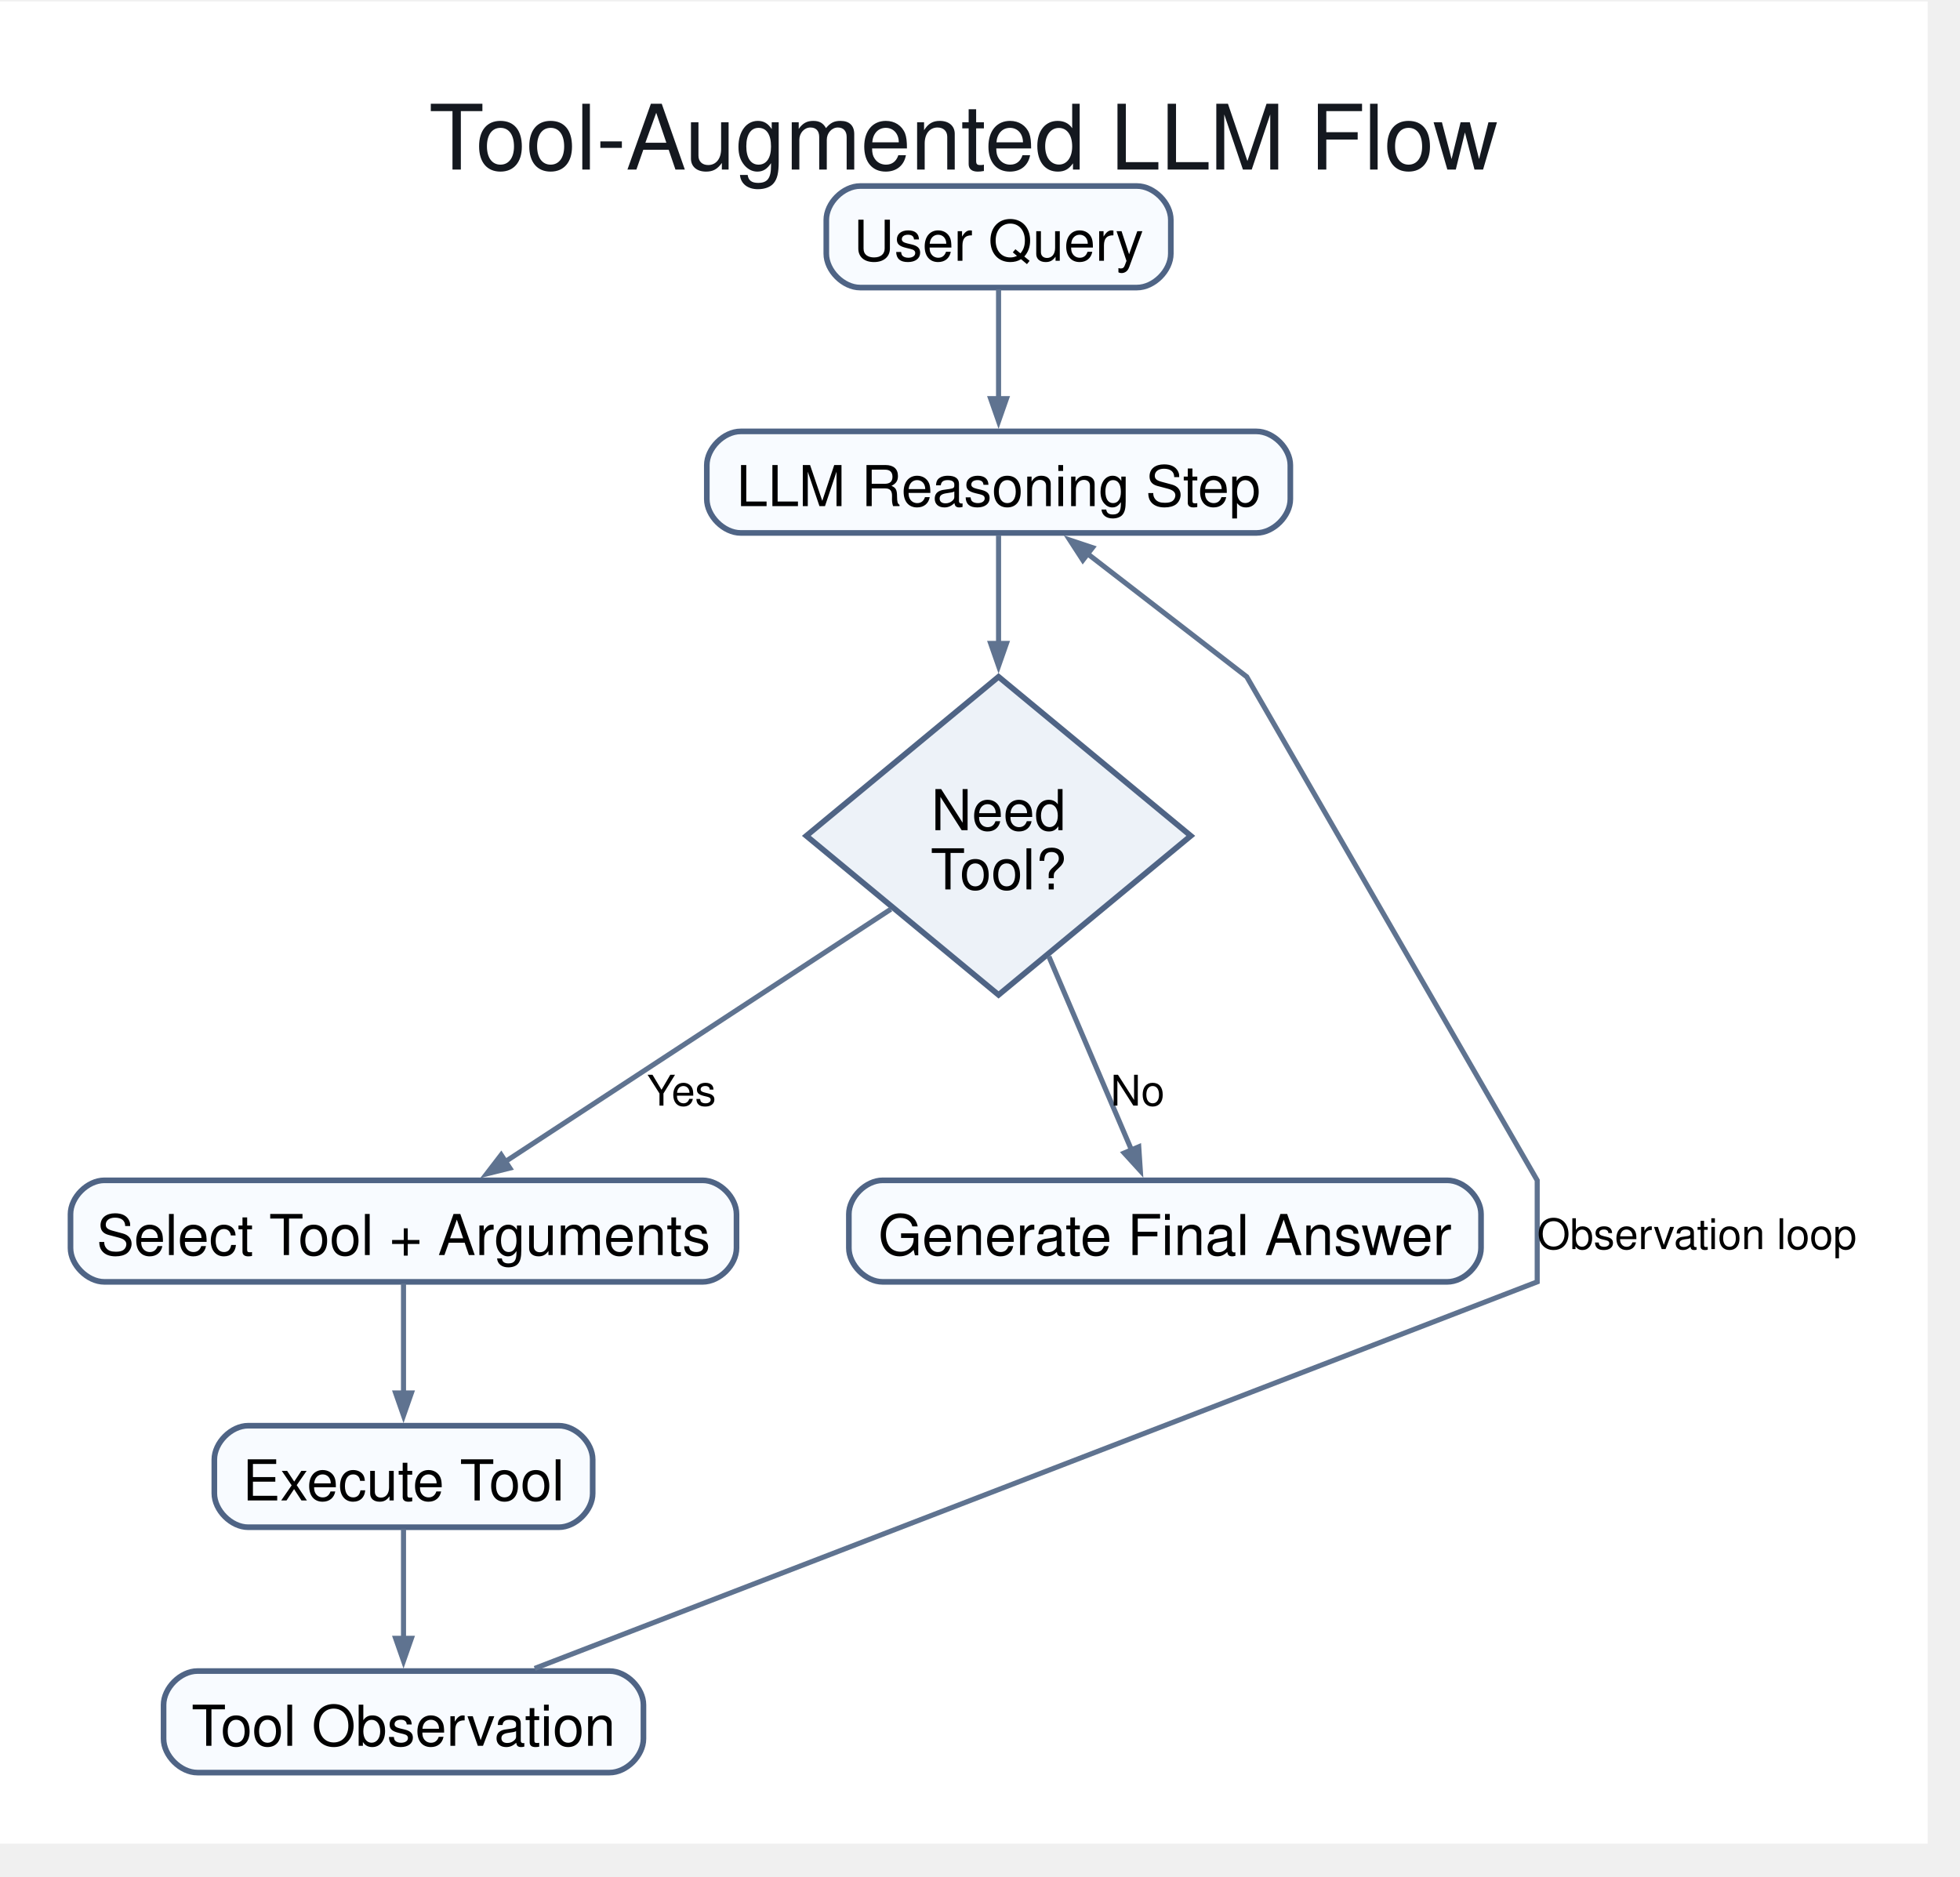
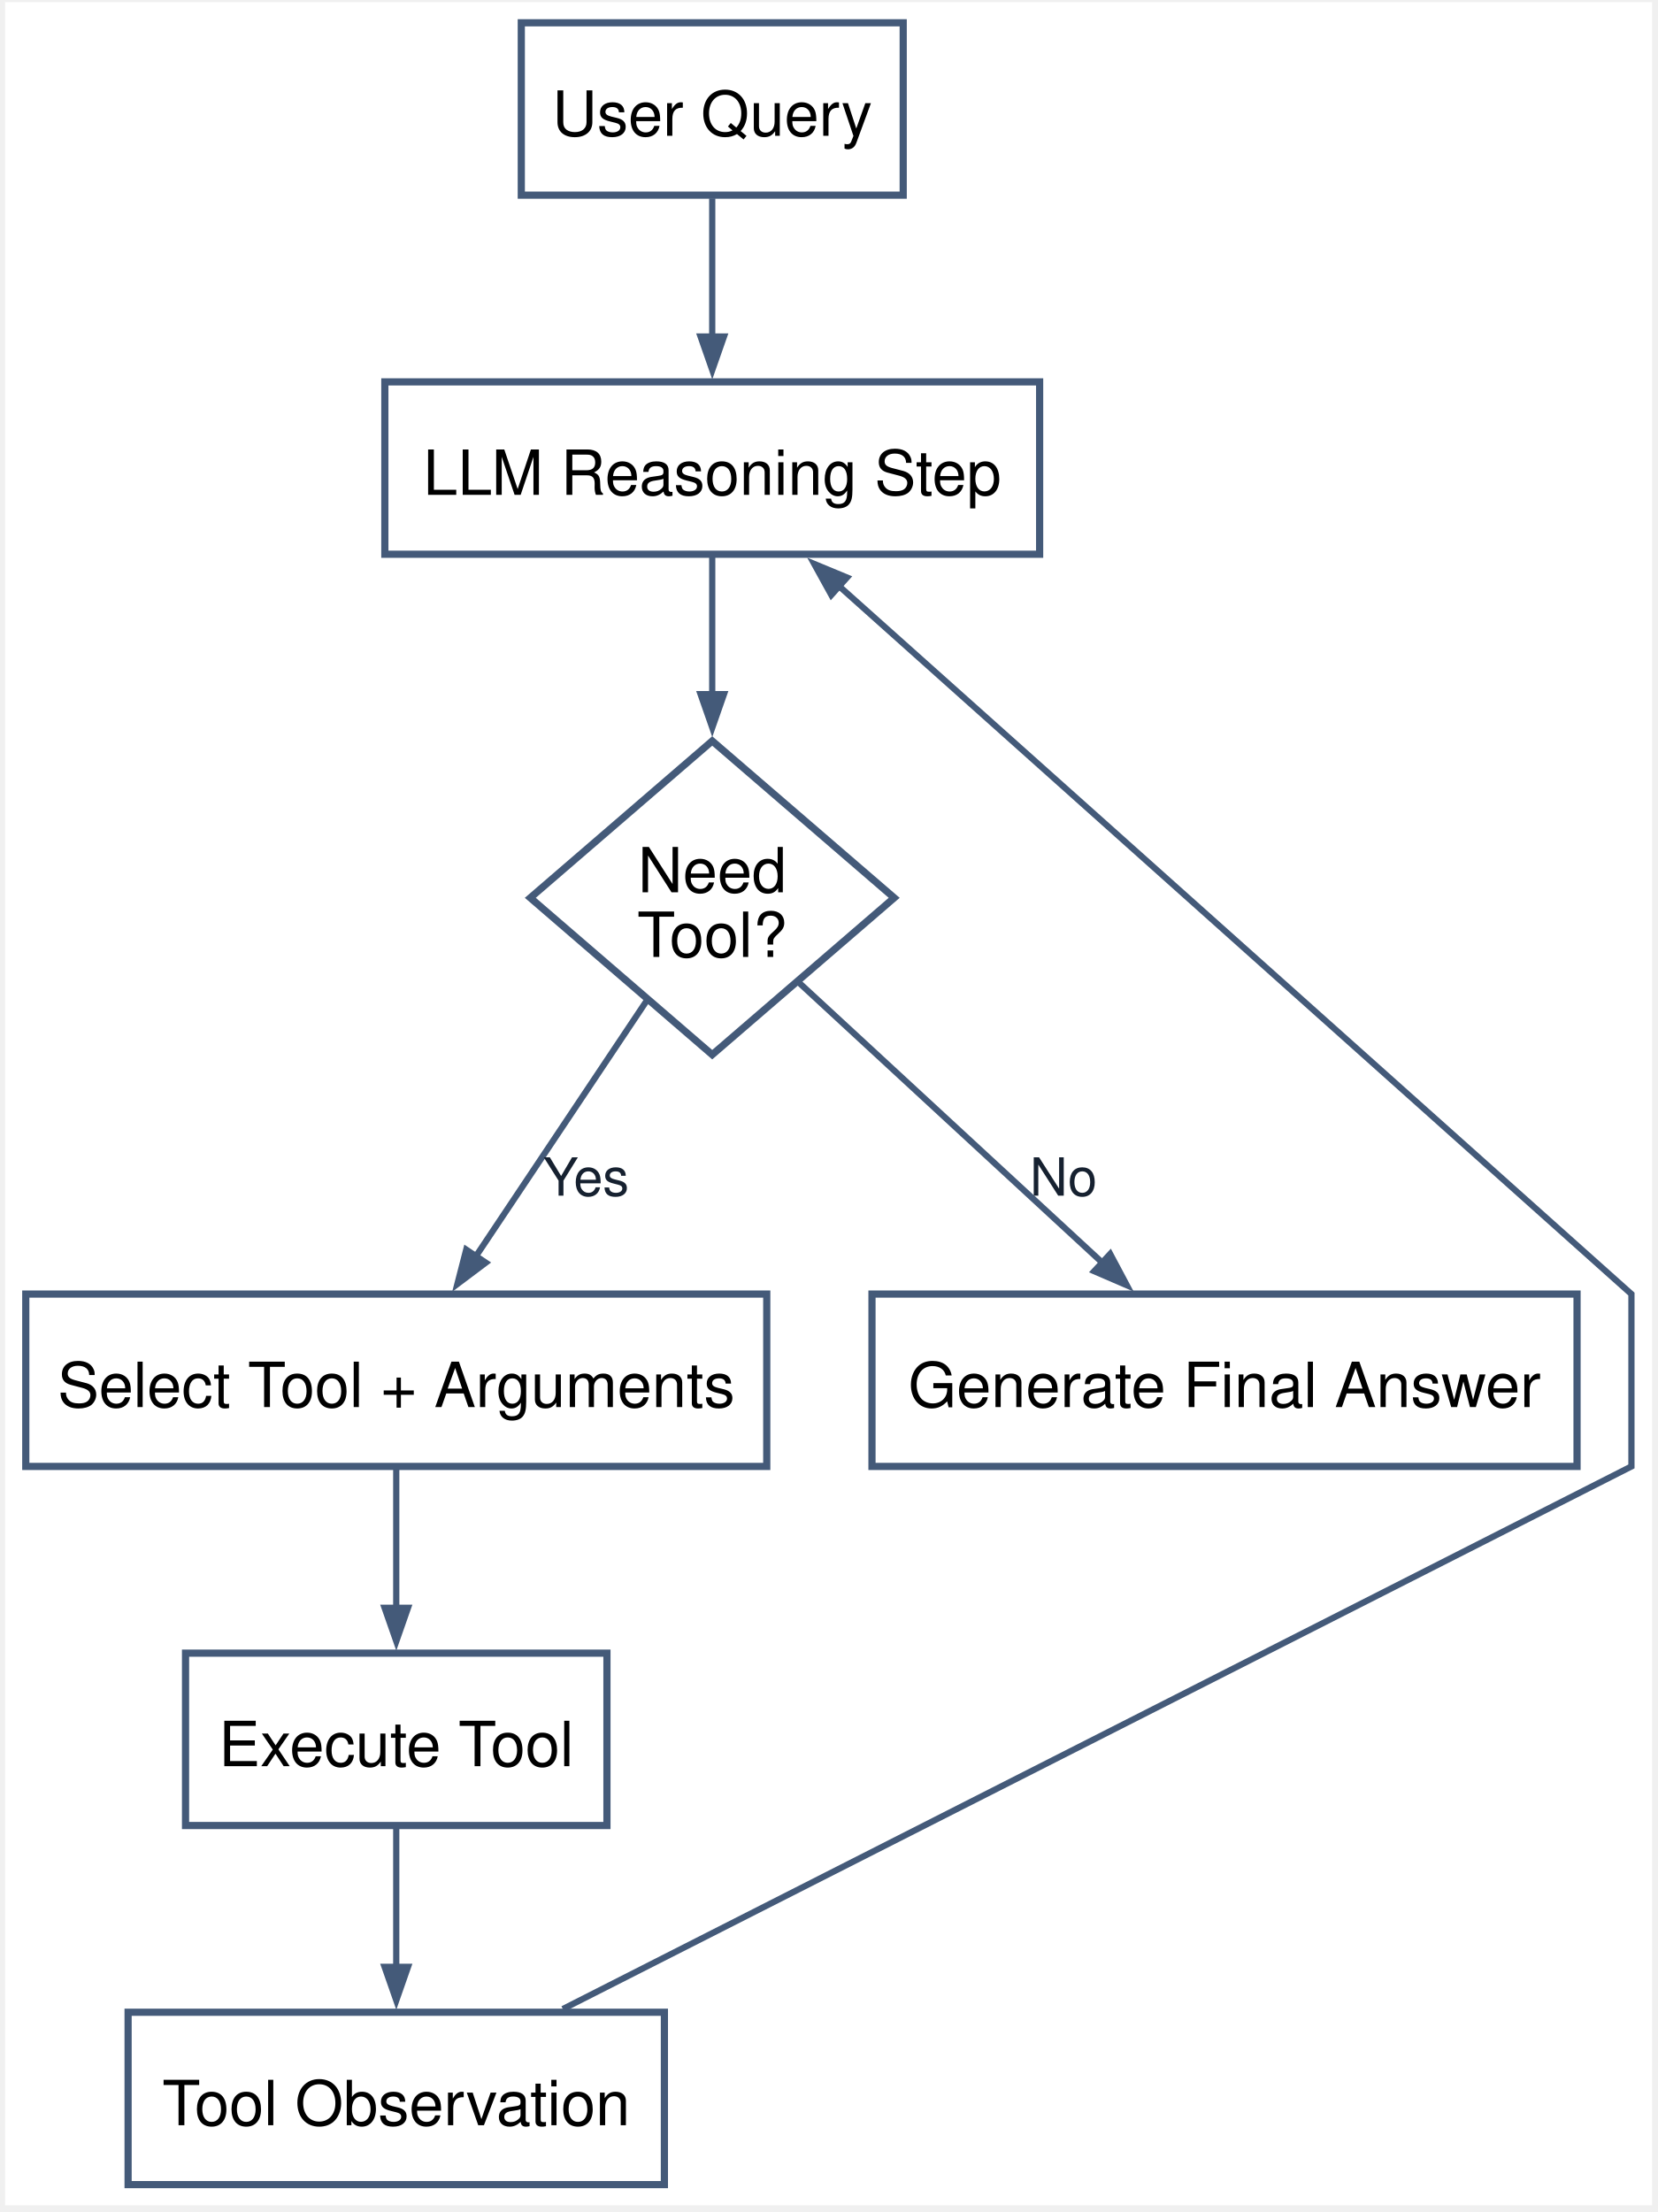
- <svg xmlns="http://www.w3.org/2000/svg" width="705pt" height="675pt" viewBox="11.00 11.00 695.00 664.00">
-   <g id="graph0" class="graph" transform="scale(1 1) rotate(0) translate(36 638.8)">
-     <polygon fill="#ffffff" stroke="none" points="-25.2,25.2 -25.2,-628 658.53,-628 658.53,25.2 -25.2,25.2" />
-     <text xml:space="preserve" text-anchor="middle" x="316.67" y="-568.4" font-family="Helvetica,sans-Serif" font-size="32.00" fill="#14181f">Tool-Augmented LLM Flow</text>
+ <svg xmlns="http://www.w3.org/2000/svg" width="347pt" height="463pt" viewBox="1.00 1.00 345.00 462.00">
+   <g id="graph0" class="graph" transform="scale(1 1) rotate(0) translate(5.76 457.28)">
+     <polygon fill="#ffffff" stroke="none" points="-4.32,4.32 -4.32,-455.84 339.7,-455.84 339.7,4.32 -4.32,4.32" />
    <g id="node1" class="node">
-       <path fill="#f8fbff" stroke="#4f6485" stroke-width="2" d="M378.16,-562.55C378.16,-562.55 280,-562.55 280,-562.55 274,-562.55 268,-556.55 268,-550.55 268,-550.55 268,-538.55 268,-538.55 268,-532.55 274,-526.55 280,-526.55 280,-526.55 378.16,-526.55 378.16,-526.55 384.16,-526.55 390.16,-532.55 390.16,-538.55 390.16,-538.55 390.16,-550.55 390.16,-550.55 390.16,-556.55 384.16,-562.55 378.16,-562.55" />
-       <text xml:space="preserve" text-anchor="middle" x="329.08" y="-536.05" font-family="Helvetica,sans-Serif" font-size="20.00">User Query</text>
+       <polygon fill="#ffffff" stroke="#445a79" stroke-width="1.5" points="183.27,-451.52 103.5,-451.52 103.5,-415.52 183.27,-415.52 183.27,-451.52" />
+       <text xml:space="preserve" text-anchor="middle" x="143.38" y="-427.92" font-family="Helvetica,sans-Serif" font-size="13.00">User Query</text>
    </g>
    <g id="node2" class="node">
-       <path fill="#f8fbff" stroke="#4f6485" stroke-width="2" d="M420.54,-475.55C420.54,-475.55 237.63,-475.55 237.63,-475.55 231.63,-475.55 225.63,-469.55 225.63,-463.55 225.63,-463.55 225.63,-451.55 225.63,-451.55 225.63,-445.55 231.63,-439.55 237.63,-439.55 237.63,-439.55 420.54,-439.55 420.54,-439.55 426.54,-439.55 432.54,-445.55 432.54,-451.55 432.54,-451.55 432.54,-463.55 432.54,-463.55 432.54,-469.55 426.54,-475.55 420.54,-475.55" />
-       <text xml:space="preserve" text-anchor="middle" x="329.08" y="-449.05" font-family="Helvetica,sans-Serif" font-size="20.00">LLM Reasoning Step</text>
+       <polygon fill="#ffffff" stroke="#445a79" stroke-width="1.5" points="211.77,-376.52 75,-376.52 75,-340.52 211.77,-340.52 211.77,-376.52" />
+       <text xml:space="preserve" text-anchor="middle" x="143.38" y="-352.92" font-family="Helvetica,sans-Serif" font-size="13.00">LLM Reasoning Step</text>
    </g>
    <g id="edge1" class="edge">
-       <path fill="none" stroke="#5f7390" stroke-width="1.8" d="M329.08,-525.94C329.08,-514.73 329.08,-499.96 329.08,-487.1" />
-       <polygon fill="#5f7390" stroke="#5f7390" stroke-width="1.8" points="331.88,-487.16 329.08,-479.16 326.28,-487.16 331.88,-487.16" />
+       <path fill="none" stroke="#445a79" stroke-width="1.3" d="M143.38,-414.85C143.38,-406.15 143.38,-395.49 143.38,-385.85" />
+       <polygon fill="#445a79" stroke="#445a79" stroke-width="1.3" points="145.84,-386 143.39,-379 140.94,-386 145.84,-386" />
    </g>
    <g id="node3" class="node">
-       <polygon fill="#edf2f8" stroke="#4f6485" stroke-width="2" points="329.08,-388.55 260.92,-332.15 329.08,-275.75 397.24,-332.15 329.08,-388.55" />
-       <text xml:space="preserve" text-anchor="middle" x="329.08" y="-334.15" font-family="Helvetica,sans-Serif" font-size="20.00">Need</text>
-       <text xml:space="preserve" text-anchor="middle" x="329.08" y="-313.15" font-family="Helvetica,sans-Serif" font-size="20.00">Tool?</text>
+       <polygon fill="#ffffff" stroke="#445a79" stroke-width="1.5" points="143.38,-301.52 105.38,-268.76 143.38,-236 181.39,-268.76 143.38,-301.52" />
+       <text xml:space="preserve" text-anchor="middle" x="143.38" y="-269.91" font-family="Helvetica,sans-Serif" font-size="13.00">Need</text>
+       <text xml:space="preserve" text-anchor="middle" x="143.38" y="-256.41" font-family="Helvetica,sans-Serif" font-size="13.00">Tool?</text>
    </g>
    <g id="edge2" class="edge">
-       <path fill="none" stroke="#5f7390" stroke-width="1.8" d="M329.08,-438.61C329.08,-428.17 329.08,-414.3 329.08,-400.05" />
-       <polygon fill="#5f7390" stroke="#5f7390" stroke-width="1.8" points="331.88,-400.38 329.08,-392.38 326.28,-400.38 331.88,-400.38" />
+       <path fill="none" stroke="#445a79" stroke-width="1.3" d="M143.38,-340.18C143.38,-331.84 143.38,-321.44 143.38,-311.22" />
+       <polygon fill="#445a79" stroke="#445a79" stroke-width="1.3" points="145.84,-311.3 143.39,-304.3 140.94,-311.3 145.84,-311.3" />
    </g>
    <g id="node4" class="node">
-       <path fill="#f8fbff" stroke="#4f6485" stroke-width="2" d="M224.16,-210C224.16,-210 12,-210 12,-210 6,-210 0,-204 0,-198 0,-198 0,-186 0,-186 0,-180 6,-174 12,-174 12,-174 224.16,-174 224.16,-174 230.16,-174 236.16,-180 236.16,-186 236.16,-186 236.16,-198 236.16,-198 236.16,-204 230.16,-210 224.16,-210" />
-       <text xml:space="preserve" text-anchor="middle" x="118.08" y="-183.5" font-family="Helvetica,sans-Serif" font-size="20.00">Select Tool + Arguments</text>
+       <polygon fill="#ffffff" stroke="#445a79" stroke-width="1.5" points="154.77,-186 0,-186 0,-150 154.77,-150 154.77,-186" />
+       <text xml:space="preserve" text-anchor="middle" x="77.38" y="-162.4" font-family="Helvetica,sans-Serif" font-size="13.00">Select Tool + Arguments</text>
    </g>
    <g id="edge3" class="edge">
-       <path fill="none" stroke="#5f7390" stroke-width="1.8" d="M290.87,-306.13C251.95,-280.65 192.06,-241.44 153.99,-216.51" />
-       <polygon fill="#5f7390" stroke="#5f7390" stroke-width="1.8" points="155.78,-214.34 147.56,-212.3 152.72,-219.02 155.78,-214.34" />
-       <text xml:space="preserve" text-anchor="middle" x="216.68" y="-236.5" font-family="Helvetica,sans-Serif" font-size="15.00">Yes</text>
+       <path fill="none" stroke="#445a79" stroke-width="1.3" d="M129.71,-247.3C119.3,-231.72 104.92,-210.21 93.87,-193.67" />
+       <polygon fill="#445a79" stroke="#445a79" stroke-width="1.3" points="96.08,-192.56 90.15,-188.1 92,-195.28 96.08,-192.56" />
+       <text xml:space="preserve" text-anchor="middle" x="117.03" y="-206.55" font-family="Helvetica,sans-Serif" font-size="11.00" fill="#162130">Yes</text>
    </g>
    <g id="node7" class="node">
-       <path fill="#f8fbff" stroke="#4f6485" stroke-width="2" d="M488.16,-210C488.16,-210 288,-210 288,-210 282,-210 276,-204 276,-198 276,-198 276,-186 276,-186 276,-180 282,-174 288,-174 288,-174 488.16,-174 488.16,-174 494.16,-174 500.16,-180 500.16,-186 500.16,-186 500.16,-198 500.16,-198 500.16,-204 494.16,-210 488.16,-210" />
-       <text xml:space="preserve" text-anchor="middle" x="388.08" y="-183.5" font-family="Helvetica,sans-Serif" font-size="20.00">Generate Final Answer</text>
+       <polygon fill="#ffffff" stroke="#445a79" stroke-width="1.5" points="324.02,-186 176.75,-186 176.75,-150 324.02,-150 324.02,-186" />
+       <text xml:space="preserve" text-anchor="middle" x="250.38" y="-162.4" font-family="Helvetica,sans-Serif" font-size="13.00">Generate Final Answer</text>
    </g>
    <g id="edge4" class="edge">
-       <path fill="none" stroke="#5f7390" stroke-width="1.8" d="M346.94,-289.33C356.43,-267.11 367.83,-240.42 376.22,-220.77" />
-       <polygon fill="#5f7390" stroke="#5f7390" stroke-width="1.8" points="378.79,-221.89 379.35,-213.43 373.64,-219.69 378.79,-221.89" />
-       <text xml:space="preserve" text-anchor="middle" x="378.37" y="-236.5" font-family="Helvetica,sans-Serif" font-size="15.00">No</text>
+       <path fill="none" stroke="#445a79" stroke-width="1.3" d="M161.54,-251.01C178.92,-234.96 205.33,-210.59 224.84,-192.58" />
+       <polygon fill="#445a79" stroke="#445a79" stroke-width="1.3" points="226.5,-194.38 229.98,-187.84 223.17,-190.78 226.5,-194.38" />
+       <text xml:space="preserve" text-anchor="middle" x="216.74" y="-206.55" font-family="Helvetica,sans-Serif" font-size="11.00" fill="#162130">No</text>
    </g>
    <g id="node5" class="node">
-       <path fill="#f8fbff" stroke="#4f6485" stroke-width="2" d="M173.16,-123C173.16,-123 63,-123 63,-123 57,-123 51,-117 51,-111 51,-111 51,-99 51,-99 51,-93 57,-87 63,-87 63,-87 173.16,-87 173.16,-87 179.16,-87 185.16,-93 185.16,-99 185.16,-99 185.16,-111 185.16,-111 185.16,-117 179.16,-123 173.16,-123" />
-       <text xml:space="preserve" text-anchor="middle" x="118.08" y="-96.5" font-family="Helvetica,sans-Serif" font-size="20.00">Execute Tool</text>
+       <polygon fill="#ffffff" stroke="#445a79" stroke-width="1.5" points="121.39,-111 33.37,-111 33.37,-75 121.39,-75 121.39,-111" />
+       <text xml:space="preserve" text-anchor="middle" x="77.38" y="-87.4" font-family="Helvetica,sans-Serif" font-size="13.00">Execute Tool</text>
    </g>
    <g id="edge5" class="edge">
-       <path fill="none" stroke="#5f7390" stroke-width="1.8" d="M118.08,-173.39C118.08,-162.18 118.08,-147.41 118.08,-134.55" />
-       <polygon fill="#5f7390" stroke="#5f7390" stroke-width="1.8" points="120.88,-134.61 118.08,-126.61 115.28,-134.61 120.88,-134.61" />
+       <path fill="none" stroke="#445a79" stroke-width="1.3" d="M77.38,-149.33C77.38,-140.63 77.38,-129.97 77.38,-120.33" />
+       <polygon fill="#445a79" stroke="#445a79" stroke-width="1.3" points="79.84,-120.48 77.39,-113.48 74.94,-120.48 79.84,-120.48" />
    </g>
    <g id="node6" class="node">
-       <path fill="#f8fbff" stroke="#4f6485" stroke-width="2" d="M191.16,-36C191.16,-36 45,-36 45,-36 39,-36 33,-30 33,-24 33,-24 33,-12 33,-12 33,-6 39,0 45,0 45,0 191.16,0 191.16,0 197.16,0 203.16,-6 203.16,-12 203.16,-12 203.16,-24 203.16,-24 203.16,-30 197.16,-36 191.16,-36" />
-       <text xml:space="preserve" text-anchor="middle" x="118.08" y="-9.5" font-family="Helvetica,sans-Serif" font-size="20.00">Tool Observation</text>
+       <polygon fill="#ffffff" stroke="#445a79" stroke-width="1.5" points="133.39,-36 21.37,-36 21.37,0 133.39,0 133.39,-36" />
+       <text xml:space="preserve" text-anchor="middle" x="77.38" y="-12.4" font-family="Helvetica,sans-Serif" font-size="13.00">Tool Observation</text>
    </g>
    <g id="edge6" class="edge">
-       <path fill="none" stroke="#5f7390" stroke-width="1.8" d="M118.08,-86.39C118.08,-75.18 118.08,-60.41 118.08,-47.55" />
-       <polygon fill="#5f7390" stroke="#5f7390" stroke-width="1.8" points="120.88,-47.61 118.08,-39.61 115.28,-47.61 120.88,-47.61" />
+       <path fill="none" stroke="#445a79" stroke-width="1.3" d="M77.38,-74.33C77.38,-65.63 77.38,-54.97 77.38,-45.33" />
+       <polygon fill="#445a79" stroke="#445a79" stroke-width="1.3" points="79.84,-45.48 77.39,-38.48 74.94,-45.48 79.84,-45.48" />
    </g>
    <g id="edge7" class="edge">
-       <path fill="none" stroke="#5f7390" stroke-width="1.8" d="M164.59,-36.93C270.41,-77.73 520.08,-174 520.08,-174 520.08,-174 520.08,-210 520.08,-210 520.08,-210 417.08,-388.55 417.08,-388.55 417.08,-388.55 385.76,-412.75 360.49,-432.28" />
-       <polygon fill="#5f7390" stroke="#5f7390" stroke-width="1.8" points="358.97,-429.91 354.36,-437.02 362.4,-434.34 358.97,-429.91" />
-       <text xml:space="preserve" text-anchor="middle" x="576.71" y="-185.62" font-family="Helvetica,sans-Serif" font-size="15.00">Observation loop</text>
+       <path fill="none" stroke="#445a79" stroke-width="1.3" d="M112.18,-36.67C182.6,-72.42 335.38,-150 335.38,-150 335.38,-150 335.38,-186 335.38,-186 335.38,-186 222.16,-287.15 169.61,-334.1" />
+       <polygon fill="#445a79" stroke="#445a79" stroke-width="1.3" points="168.26,-332.01 164.68,-338.5 171.53,-335.66 168.26,-332.01" />
    </g>
  </g>
</svg>
